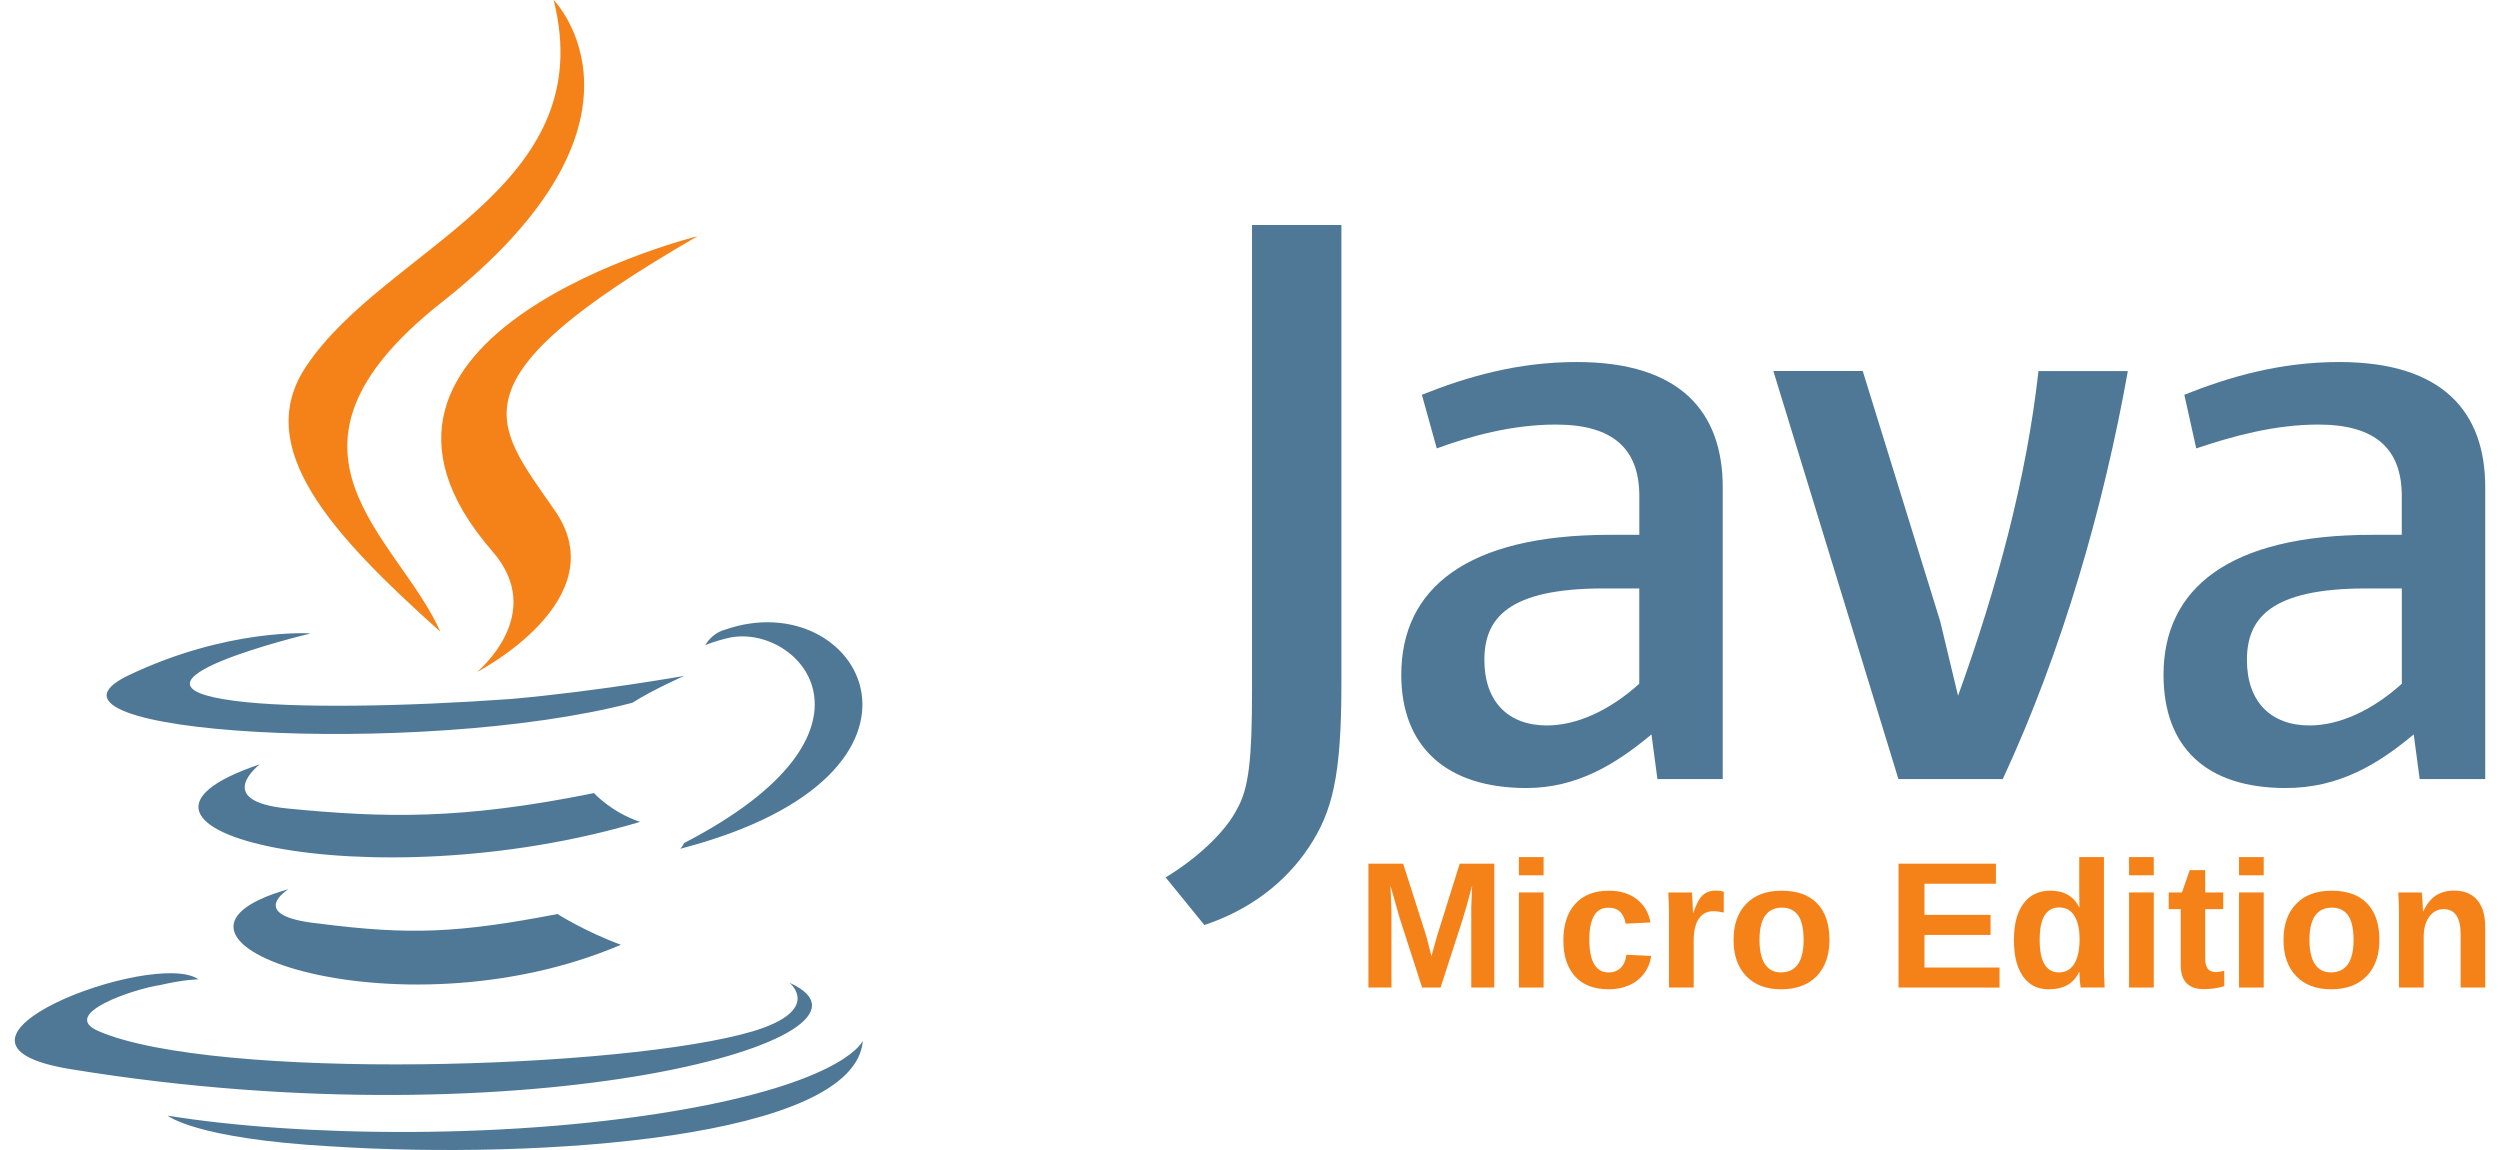
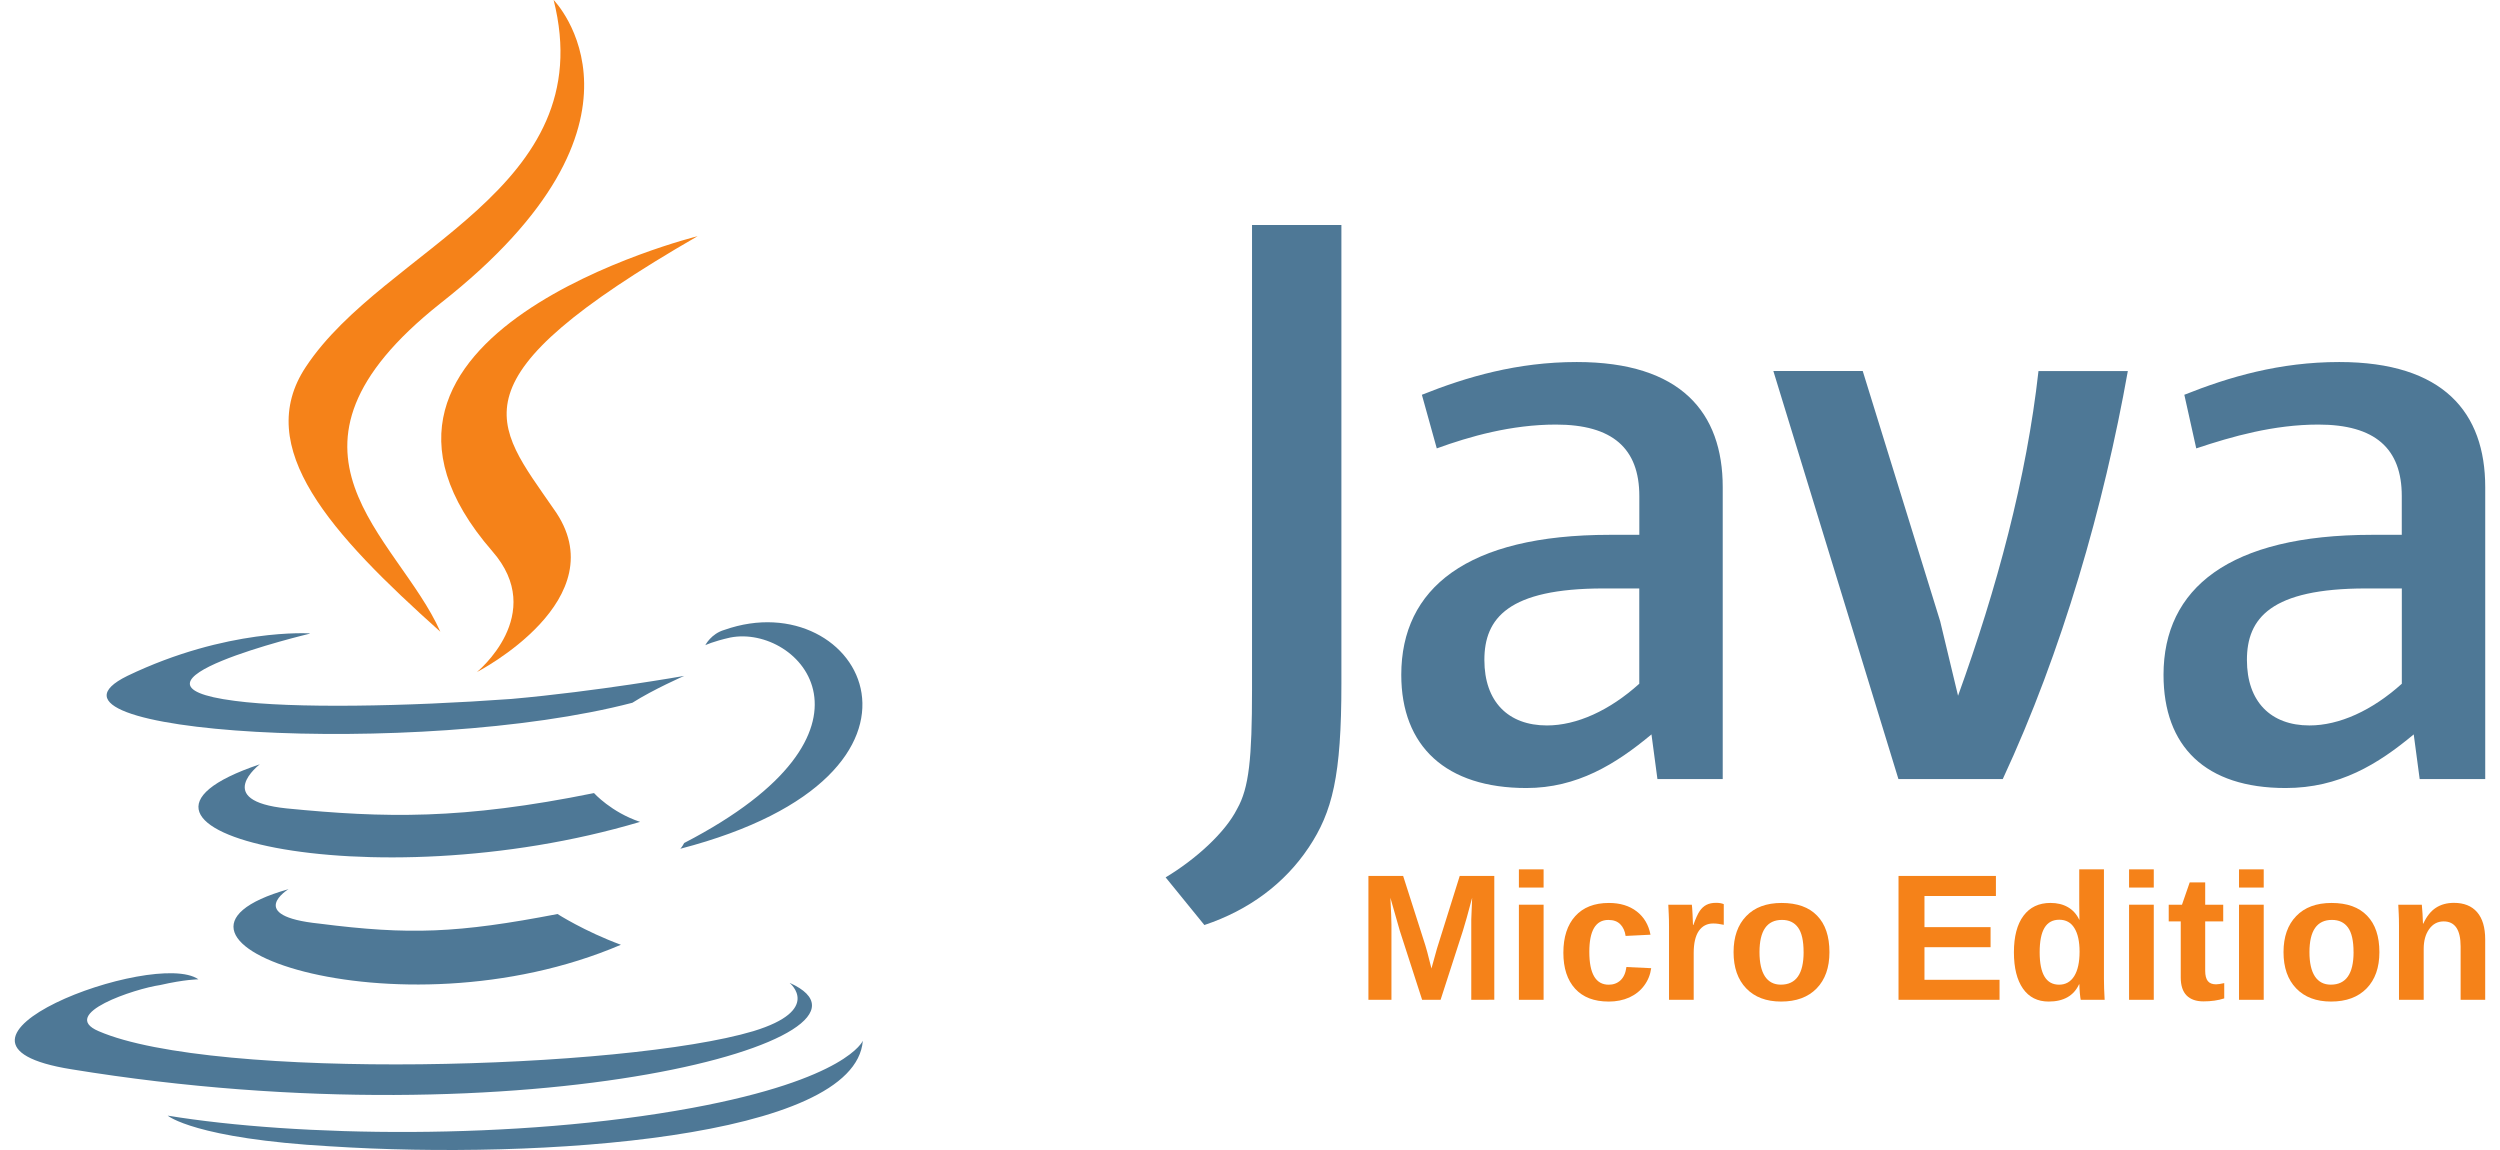
<svg xmlns="http://www.w3.org/2000/svg" width="100" height="46" version="1.1" id="svg8">
  <defs id="defs12" />
  <path d="m 11.547,35.562 c 0,0 -1.767,1.075 1.23,1.383 3.6,0.46 5.53,0.384 9.524,-0.384 0,0 1.075,0.69 2.535,1.23 -8.987,3.84 -20.354,-0.23 -13.288,-2.227 z m -1.152,-4.992 c 0,0 -1.92,1.46 1.075,1.767 3.917,0.384 7,0.46 12.29,-0.614 0,0 0.69,0.768 1.843,1.152 -10.83,3.226 -22.966,0.307 -15.208,-2.304 z m 21.2,8.756 c 0,0 1.306,1.075 -1.46,1.92 -5.146,1.536 -21.583,1.997 -26.192,0 -1.613,-0.69 1.46,-1.7 2.458,-1.843 1,-0.23 1.536,-0.23 1.536,-0.23 -1.766,-1.23 -11.752,2.535 -5.07,3.6 18.357,2.995 33.488,-1.306 28.726,-3.456 z m -19.204,-13.979 c 0,0 -8.372,1.997 -2.996,2.688 2.304,0.307 6.836,0.23 11.06,-0.077 3.456,-0.307 6.913,-0.922 6.913,-0.922 0,0 -1.23,0.538 -2.074,1.075 -8.526,2.227 -24.886,1.23 -20.2,-1.075 3.994,-1.92 7.297,-1.7 7.297,-1.7 z m 14.978,8.372 c 8.602,-4.455 4.608,-8.756 1.843,-8.218 -0.69,0.154 -1,0.307 -1,0.307 0,0 0.23,-0.46 0.768,-0.614 5.453,-1.92 9.755,5.76 -1.767,8.756 0,0 0.077,-0.077 0.154,-0.23 z m -14.132,12.135 c 8.295,0.538 20.97,-0.307 21.276,-4.224 0,0 -0.614,1.536 -6.836,2.688 -7.066,1.306 -15.822,1.152 -20.97,0.307 0,0 1.075,0.922 6.53,1.23 z" id="path2" style="fill:#4e7896" />
  <path d="m 22.146,-1.6855043e-4 c 0,0 4.762,4.84 -4.532,12.136 -7.45,5.914 -1.7,9.294 0,13.134 -4.378,-3.917 -7.527,-7.373 -5.377,-10.6 3.15,-4.762 11.828,-7.066 9.908,-14.67 z M 19.688,22.044 c 2.227,2.535 -0.615,4.84 -0.615,4.84 0,0 5.684,-2.92 3.072,-6.53 -2.38,-3.456 -4.224,-5.146 5.76,-10.907 0,0 -15.746,3.917 -8.218,12.596 z" id="path4" style="fill:#f58219" />
  <path d="m 68.909,31.162 v -11.677 c 0,-2.98 -1.668,-5.004 -5.838,-5.004 -2.383,0 -4.41,0.596 -6.196,1.31 l 0.596,2.145 c 1.31,-0.477 2.98,-0.953 4.766,-0.953 2.264,0 3.336,0.953 3.336,2.86 v 1.55 h -1.182 c -5.72,0 -8.34,2.145 -8.34,5.6 0,2.86 1.787,4.528 5.004,4.528 2.026,0 3.575,-0.953 5.004,-2.145 l 0.238,1.787 h 2.62 z m -3.338,-3.812 c -1.19,1.072 -2.502,1.668 -3.694,1.668 -1.55,0 -2.502,-0.953 -2.502,-2.62 0,-1.667 0.953,-2.86 4.766,-2.86 h 1.43 v 3.813 z m 14.536,3.813 h -4.17 l -5.003,-16.323 h 3.575 l 3.098,10.01 0.715,2.98 c 1.55,-4.29 2.74,-8.698 3.217,-12.987 h 3.574 c -0.953,5.362 -2.62,11.2 -5.004,16.323 z m 19.302,0 v -11.678 c 0,-2.98 -1.668,-5.004 -5.84,-5.004 -2.383,0 -4.408,0.596 -6.196,1.31 l 0.477,2.145 c 1.43,-0.477 3.098,-0.953 4.885,-0.953 2.264,0 3.336,0.953 3.336,2.86 v 1.55 h -1.19 c -5.72,0 -8.34,2.145 -8.34,5.6 0,2.86 1.668,4.528 4.885,4.528 2.145,0 3.694,-0.953 5.123,-2.145 l 0.238,1.787 h 2.62 z m -3.336,-3.813 c -1.19,1.072 -2.502,1.668 -3.694,1.668 -1.55,0 -2.502,-0.953 -2.502,-2.62 0,-1.667 0.953,-2.86 4.766,-2.86 h 1.43 v 3.813 z m -43.728,6.553 c -0.953,1.43 -2.383,2.502 -4.17,3.098 l -1.55,-1.906 c 1.192,-0.715 2.383,-1.787 2.86,-2.74 0.477,-0.834 0.596,-2.026 0.596,-4.766 V 9 h 3.575 V 27.35 c 0,3.694 -0.358,5.123 -1.31,6.553 z" id="path6" style="fill:#4e7896" />
-   <g aria-label="Micro Edition" style="font-style:normal;font-variant:normal;font-weight:bold;font-stretch:normal;font-size:7.2px;line-height:1.25;font-family:KacstArt;-inkscape-font-specification:'KacstArt Bold';letter-spacing:0px;word-spacing:0px;fill:#f58219;fill-opacity:1;stroke:none;stroke-width:0.9" id="text4755-3-0" transform="translate(0.522753,0.3057927)">
+   <g aria-label="Micro Edition" style="font-style:normal;font-variant:normal;font-weight:bold;font-stretch:normal;font-size:7.2px;line-height:1.25;font-family:KacstArt;-inkscape-font-specification:'KacstArt Bold';letter-spacing:0px;word-spacing:0px;fill:#f58219;fill-opacity:1;stroke:none;stroke-width:0.9" id="text4755-3-0" transform="translate(0.522753,0.7961978)">
    <path d="m 58.328,39.196 v -3.003 q 0,-0.102 0,-0.204 0.004,-0.102 0.035,-0.875 -0.25,0.946 -0.369,1.318 l -0.893,2.763 H 56.362 l -0.893,-2.763 -0.376,-1.318 q 0.042,0.816 0.042,1.079 v 3.003 h -0.921 v -4.954 h 1.389 l 0.886,2.77 0.077,0.267 0.169,0.664 0.221,-0.795 0.911,-2.908 h 1.382 v 4.954 z" style="font-style:normal;font-variant:normal;font-weight:bold;font-stretch:normal;font-family:KacstArt;-inkscape-font-specification:'KacstArt Bold';fill:#f58219;fill-opacity:1;stroke-width:0.9" id="path4822-3" />
    <path d="m 60.233,34.706 v -0.728 h 0.988 v 0.728 z m 0,4.49 V 35.392 h 0.988 v 3.804 z" style="font-style:normal;font-variant:normal;font-weight:bold;font-stretch:normal;font-family:KacstArt;-inkscape-font-specification:'KacstArt Bold';fill:#f58219;fill-opacity:1;stroke-width:0.9" id="path4824-9" />
    <path d="m 63.819,39.266 q -0.865,0 -1.336,-0.513 -0.471,-0.517 -0.471,-1.438 0,-0.942 0.475,-1.466 0.475,-0.527 1.347,-0.527 0.672,0 1.111,0.338 0.439,0.338 0.552,0.932 l -0.995,0.049 q -0.042,-0.292 -0.211,-0.464 -0.169,-0.176 -0.478,-0.176 -0.763,0 -0.763,1.276 0,1.315 0.777,1.315 0.281,0 0.471,-0.176 0.19,-0.179 0.236,-0.531 l 0.991,0.046 q -0.053,0.39 -0.281,0.696 -0.225,0.306 -0.594,0.475 -0.369,0.165 -0.83,0.165 z" style="font-style:normal;font-variant:normal;font-weight:bold;font-stretch:normal;font-family:KacstArt;-inkscape-font-specification:'KacstArt Bold';fill:#f58219;fill-opacity:1;stroke-width:0.9" id="path4826-1" />
    <path d="m 66.238,39.196 v -2.911 q 0,-0.313 -0.011,-0.52 -0.007,-0.211 -0.018,-0.373 h 0.942 q 0.011,0.063 0.028,0.387 0.018,0.32 0.018,0.425 h 0.014 q 0.144,-0.401 0.257,-0.563 0.113,-0.165 0.267,-0.243 0.155,-0.081 0.387,-0.081 0.19,0 0.306,0.053 v 0.826 q -0.239,-0.053 -0.422,-0.053 -0.369,0 -0.577,0.299 -0.204,0.299 -0.204,0.886 v 1.867 z" style="font-style:normal;font-variant:normal;font-weight:bold;font-stretch:normal;font-family:KacstArt;-inkscape-font-specification:'KacstArt Bold';fill:#f58219;fill-opacity:1;stroke-width:0.9" id="path4828-9" />
    <path d="m 72.655,37.29 q 0,0.925 -0.513,1.452 -0.513,0.524 -1.42,0.524 -0.889,0 -1.396,-0.527 -0.506,-0.527 -0.506,-1.449 0,-0.918 0.506,-1.441 0.506,-0.527 1.417,-0.527 0.932,0 1.42,0.51 0.492,0.506 0.492,1.459 z m -1.034,0 q 0,-0.679 -0.221,-0.984 -0.221,-0.306 -0.643,-0.306 -0.9,0 -0.9,1.29 0,0.636 0.218,0.97 0.221,0.33 0.636,0.33 0.911,0 0.911,-1.301 z" style="font-style:normal;font-variant:normal;font-weight:bold;font-stretch:normal;font-family:KacstArt;-inkscape-font-specification:'KacstArt Bold';fill:#f58219;fill-opacity:1;stroke-width:0.9" id="path4830-6" />
    <path d="m 75.418,39.196 v -4.954 h 3.896 v 0.802 h -2.858 v 1.245 h 2.644 v 0.802 h -2.644 v 1.304 h 3.003 v 0.802 z" style="font-style:normal;font-variant:normal;font-weight:bold;font-stretch:normal;font-family:KacstArt;-inkscape-font-specification:'KacstArt Bold';fill:#f58219;fill-opacity:1;stroke-width:0.9" id="path4832-9" />
    <path d="m 82.706,39.196 q -0.014,-0.053 -0.035,-0.264 -0.018,-0.214 -0.018,-0.355 h -0.014 q -0.32,0.689 -1.216,0.689 -0.664,0 -1.027,-0.517 -0.362,-0.52 -0.362,-1.452 0,-0.946 0.38,-1.459 0.383,-0.517 1.083,-0.517 0.404,0 0.696,0.169 0.295,0.169 0.454,0.503 h 0.007 l -0.007,-0.626 v -1.389 h 0.988 v 4.388 q 0,0.352 0.028,0.83 z m -0.046,-1.923 q 0,-0.615 -0.207,-0.946 -0.204,-0.334 -0.605,-0.334 -0.397,0 -0.591,0.323 -0.193,0.32 -0.193,0.981 0,1.294 0.777,1.294 0.39,0 0.605,-0.341 0.214,-0.345 0.214,-0.977 z" style="font-style:normal;font-variant:normal;font-weight:bold;font-stretch:normal;font-family:KacstArt;-inkscape-font-specification:'KacstArt Bold';fill:#f58219;fill-opacity:1;stroke-width:0.9" id="path4834-3" />
    <path d="m 84.64,34.706 v -0.728 h 0.988 v 0.728 z m 0,4.49 V 35.392 h 0.988 v 3.804 z" style="font-style:normal;font-variant:normal;font-weight:bold;font-stretch:normal;font-family:KacstArt;-inkscape-font-specification:'KacstArt Bold';fill:#f58219;fill-opacity:1;stroke-width:0.9" id="path4836-3" />
    <path d="m 87.614,39.259 q -0.436,0 -0.672,-0.236 Q 86.707,38.785 86.707,38.303 V 36.06 H 86.226 V 35.392 h 0.531 l 0.309,-0.893 h 0.619 v 0.893 h 0.721 v 0.668 h -0.721 v 1.976 q 0,0.278 0.105,0.411 0.105,0.13 0.327,0.13 0.116,0 0.33,-0.049 v 0.612 Q 88.082,39.259 87.614,39.259 Z" style="font-style:normal;font-variant:normal;font-weight:bold;font-stretch:normal;font-family:KacstArt;-inkscape-font-specification:'KacstArt Bold';fill:#f58219;fill-opacity:1;stroke-width:0.9" id="path4838-8" />
    <path d="m 89.038,34.706 v -0.728 h 0.988 v 0.728 z m 0,4.49 V 35.392 h 0.988 v 3.804 z" style="font-style:normal;font-variant:normal;font-weight:bold;font-stretch:normal;font-family:KacstArt;-inkscape-font-specification:'KacstArt Bold';fill:#f58219;fill-opacity:1;stroke-width:0.9" id="path4840-0" />
    <path d="m 94.653,37.29 q 0,0.925 -0.513,1.452 -0.513,0.524 -1.42,0.524 -0.889,0 -1.396,-0.527 -0.506,-0.527 -0.506,-1.449 0,-0.918 0.506,-1.441 0.506,-0.527 1.417,-0.527 0.932,0 1.42,0.51 0.492,0.506 0.492,1.459 z m -1.034,0 q 0,-0.679 -0.221,-0.984 -0.221,-0.306 -0.643,-0.306 -0.9,0 -0.9,1.29 0,0.636 0.218,0.97 0.221,0.33 0.636,0.33 0.911,0 0.911,-1.301 z" style="font-style:normal;font-variant:normal;font-weight:bold;font-stretch:normal;font-family:KacstArt;-inkscape-font-specification:'KacstArt Bold';fill:#f58219;fill-opacity:1;stroke-width:0.9" id="path4842-5" />
    <path d="m 97.902,39.196 v -2.134 q 0,-1.002 -0.679,-1.002 -0.359,0 -0.58,0.309 -0.218,0.306 -0.218,0.788 v 2.039 h -0.988 v -2.953 q 0,-0.306 -0.011,-0.499 -0.007,-0.197 -0.018,-0.352 h 0.942 q 0.011,0.067 0.028,0.359 0.018,0.288 0.018,0.397 h 0.014 q 0.2,-0.436 0.503,-0.633 0.302,-0.197 0.721,-0.197 0.605,0 0.928,0.373 0.323,0.373 0.323,1.09 v 2.415 z" style="font-style:normal;font-variant:normal;font-weight:bold;font-stretch:normal;font-family:KacstArt;-inkscape-font-specification:'KacstArt Bold';fill:#f58219;fill-opacity:1;stroke-width:0.9" id="path4844-6" />
  </g>
</svg>
